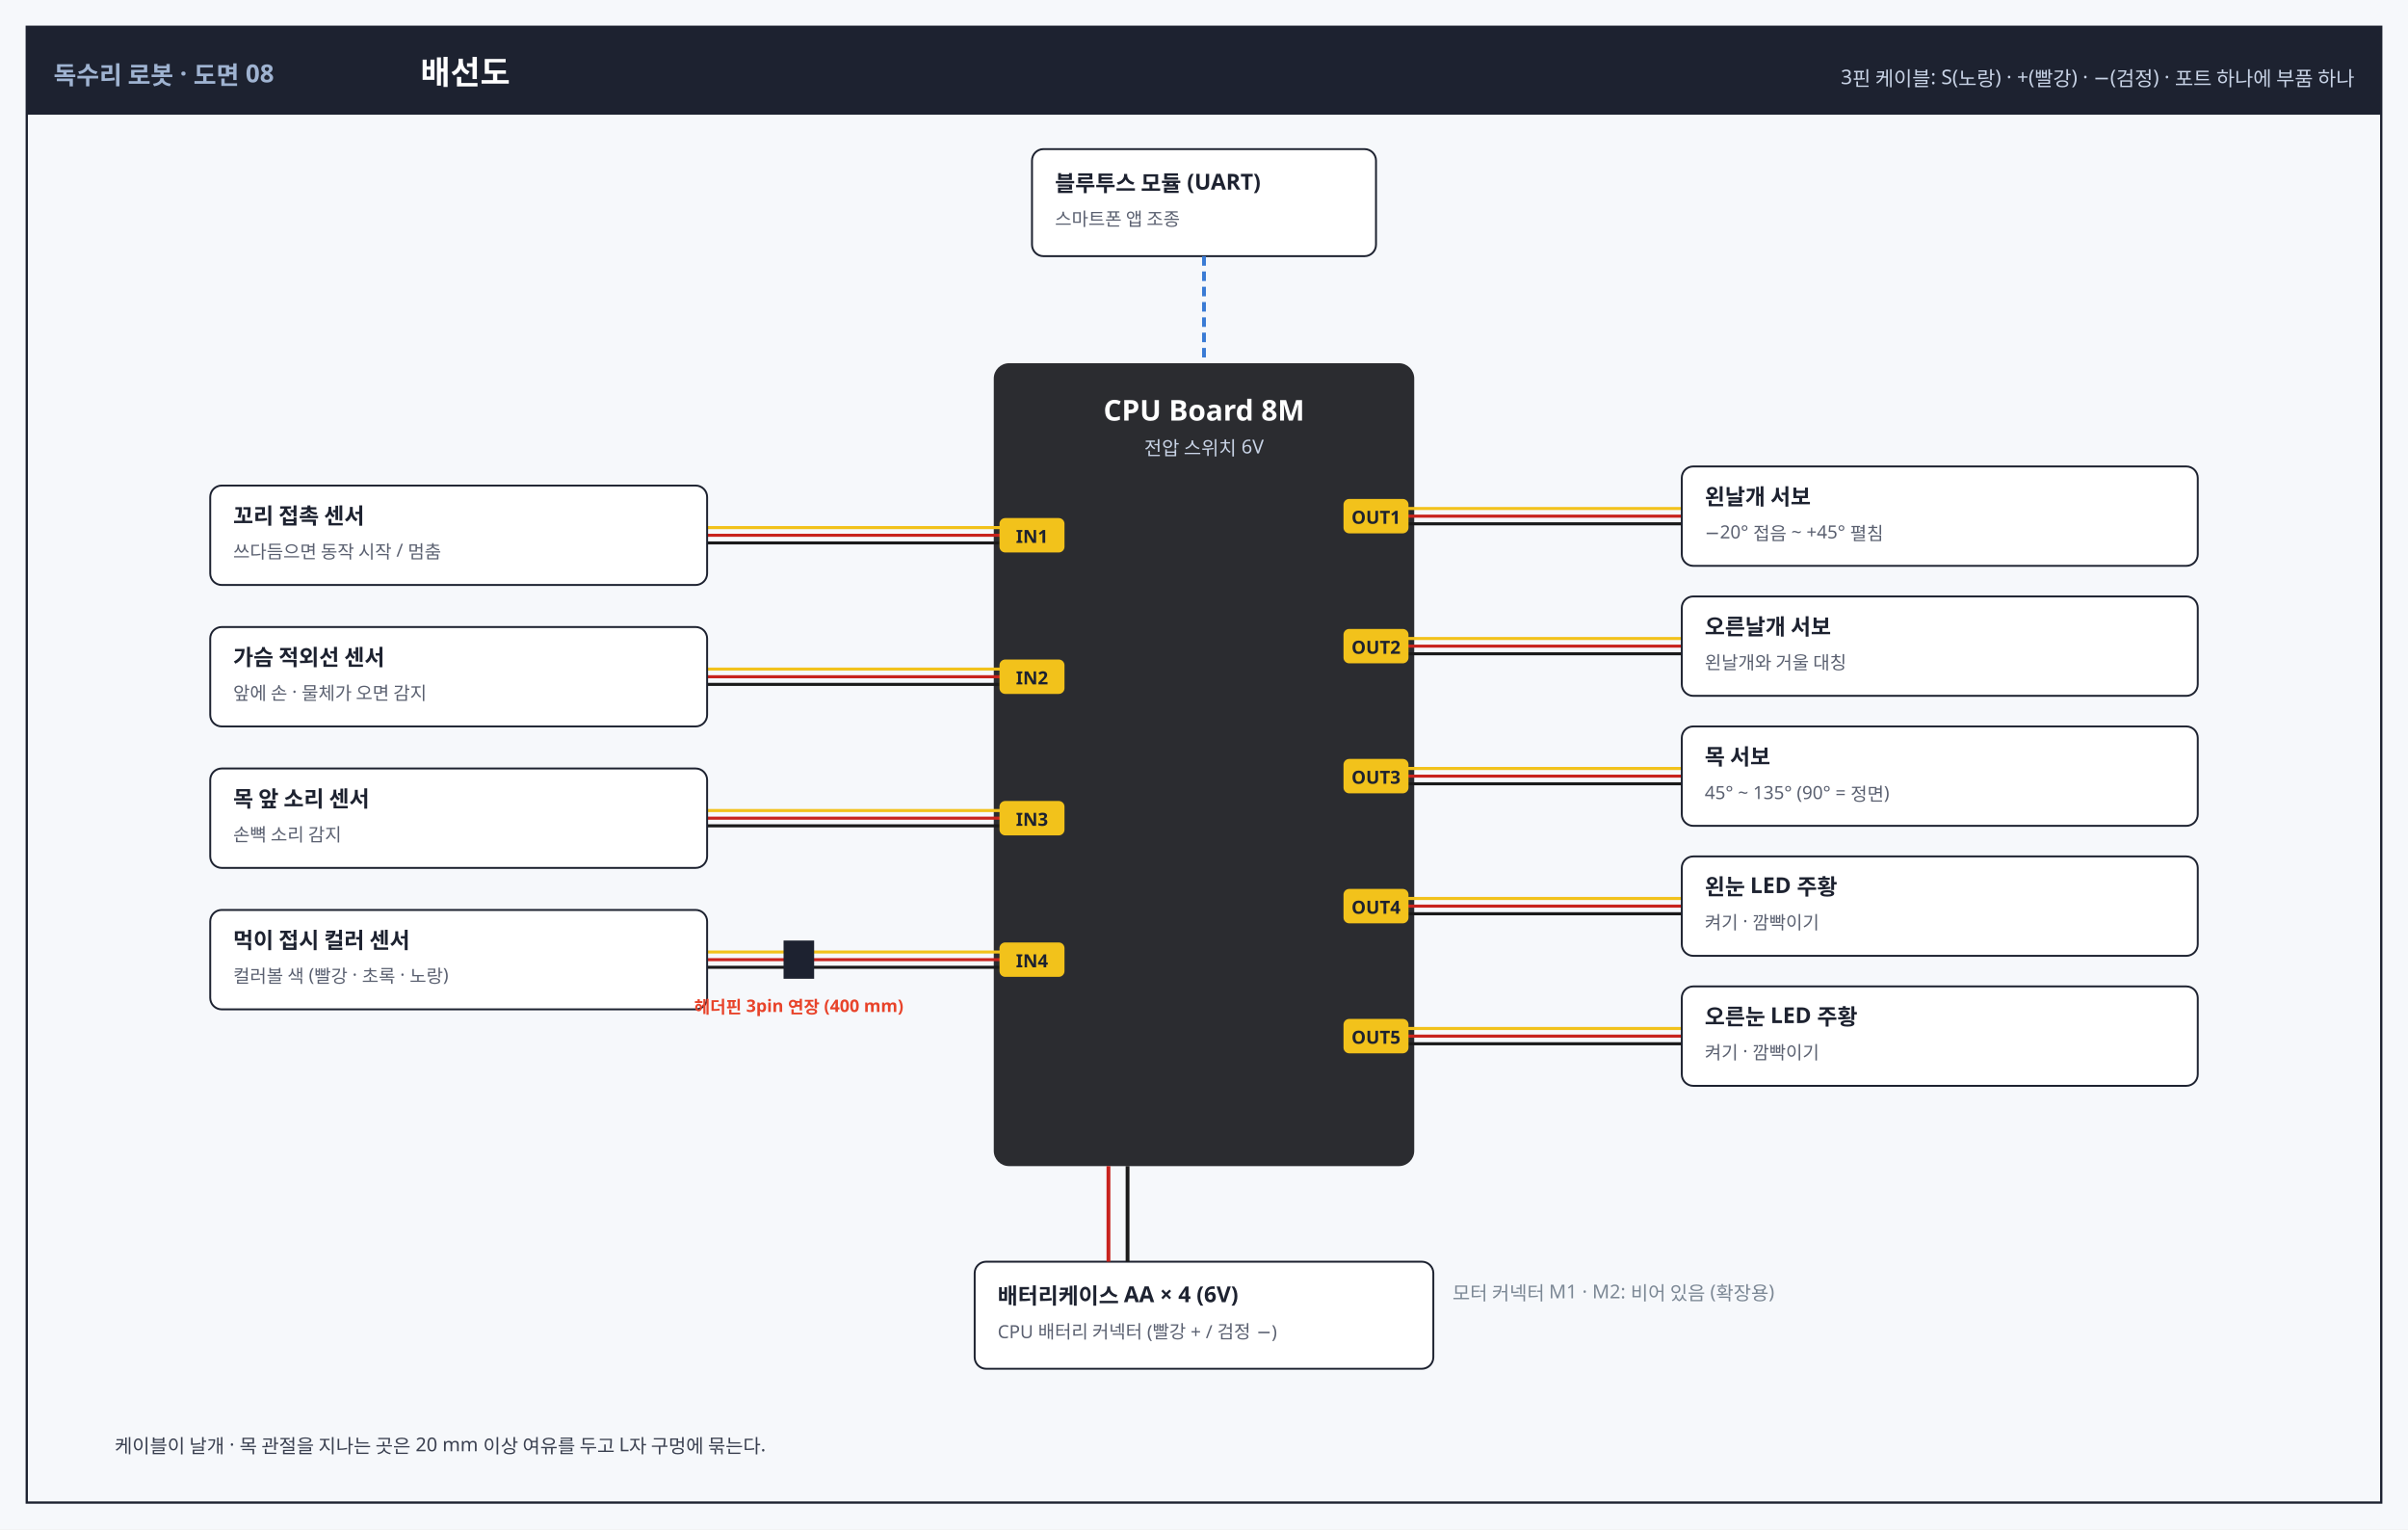
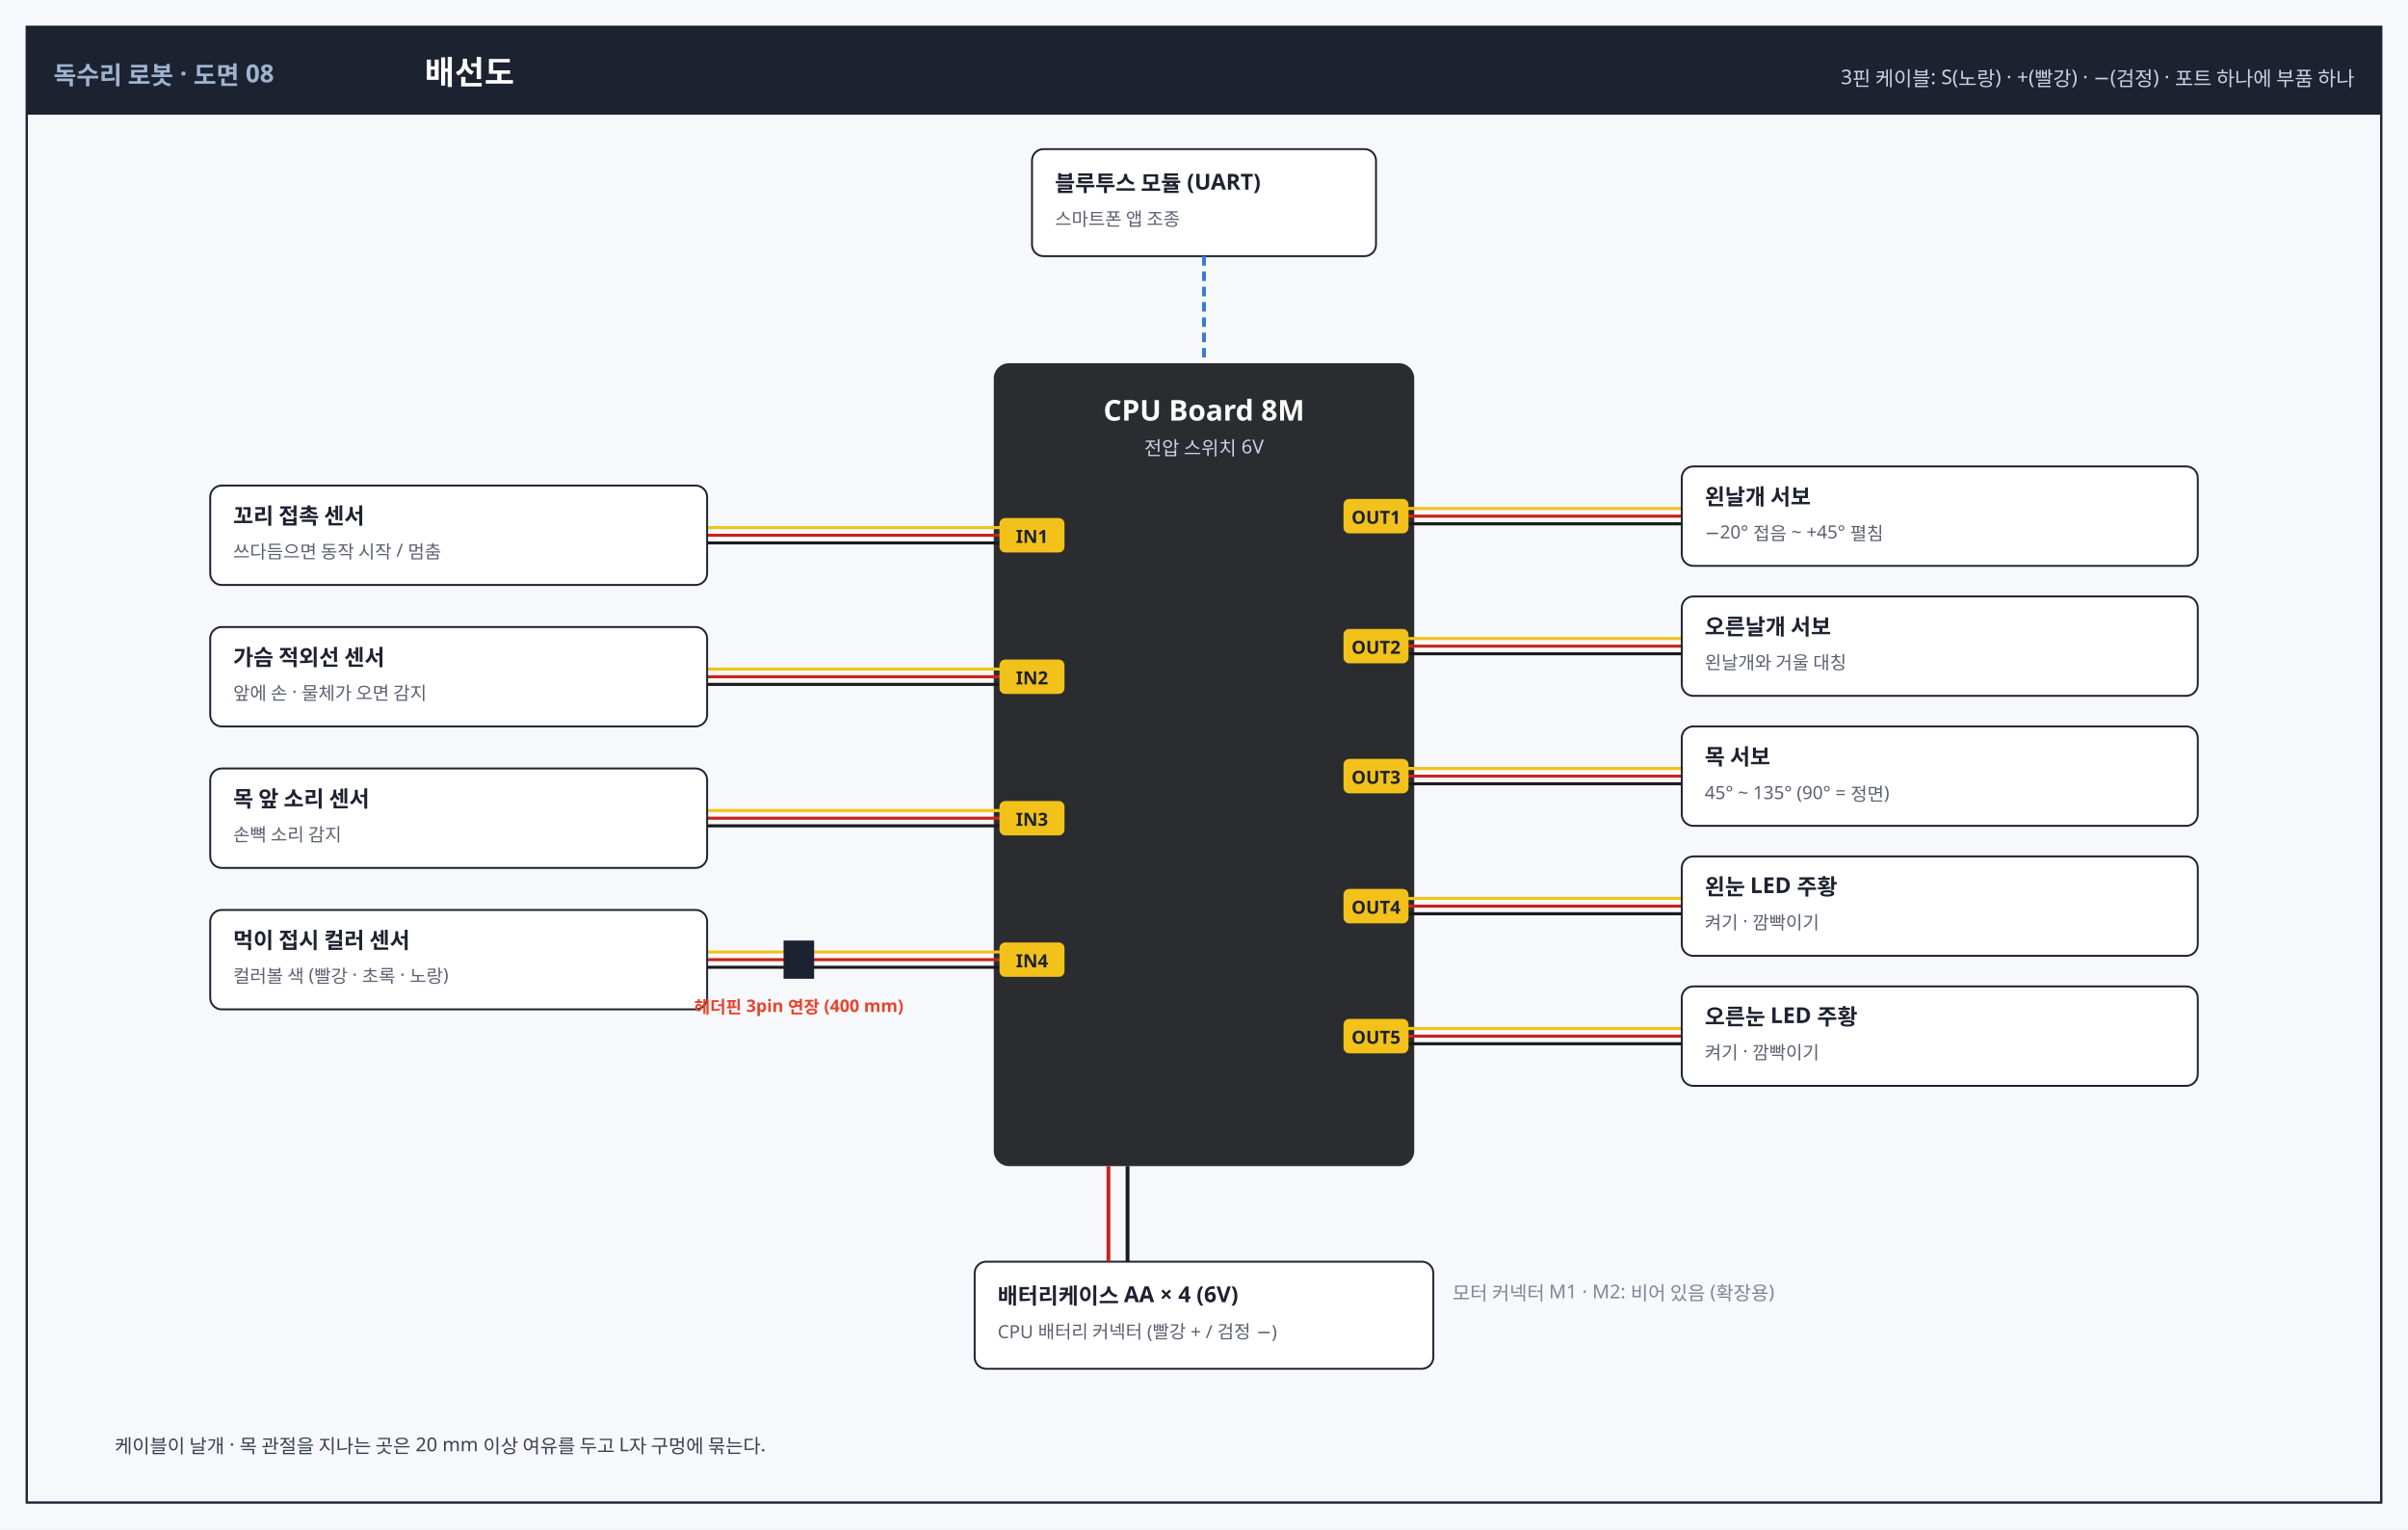
<svg xmlns="http://www.w3.org/2000/svg" viewBox="0 0 1260 800" width="1260" height="800" font-family="JetBrains Mono, 'Noto Sans KR', sans-serif">
  <defs>
    <pattern id="g" width="10" height="10" patternUnits="userSpaceOnUse">
      <path d="M10 0H0V10" fill="none" stroke="#e3e8ef" stroke-width="0.5" />
    </pattern>
  </defs>
  <rect width="100%" height="100%" fill="#f6f8fb" />
  <rect x="14" y="14" width="1232" height="772" fill="none" stroke="#1d2230" stroke-width="1.2" />
  <rect x="14" y="14" width="1232" height="46" fill="#1d2230" />
  <text x="28.0" y="44.0" font-size="13" fill="#9fb3d1" font-weight="700" text-anchor="start">독수리 로봇 · 도면 08</text>
-   <text x="220.0" y="44.0" font-size="17" fill="#ffffff" font-weight="700" text-anchor="start">배선도</text>
+   <text x="222.2" y="44.0" font-size="17" fill="#ffffff" font-weight="700" text-anchor="start">배선도</text>
  <text x="1232.0" y="44.0" font-size="10.5" fill="#c8d3e6" font-weight="400" text-anchor="end">3핀 케이블: S(노랑) · +(빨강) · −(검정) · 포트 하나에 부품 하나</text>
  <rect x="520" y="190" width="220" height="420" rx="8" fill="#2b2c30" />
  <text x="630.0" y="220.0" font-size="15" fill="#fff" font-weight="700" text-anchor="middle">CPU Board 8M</text>
  <text x="630.0" y="238.0" font-size="10" fill="#c8d3e6" font-weight="400" text-anchor="middle">전압 스위치 6V</text>
  <path d="M 370 276 C 447.0 276, 447.0 276, 524 276" fill="none" stroke="#f2c21b" stroke-width="1.6" />
  <path d="M 370 280 C 447.0 280, 447.0 280, 524 280" fill="none" stroke="#c8231d" stroke-width="1.6" />
  <path d="M 370 284 C 447.0 284, 447.0 284, 524 284" fill="none" stroke="#1a1a1a" stroke-width="1.6" />
  <rect x="523" y="271" width="34" height="18" rx="3" fill="#f2c21b" />
  <text x="540.0" y="284.0" font-size="9.5" fill="#1d2230" font-weight="700" text-anchor="middle">IN1</text>
  <rect x="110" y="254" width="260" height="52" rx="6" fill="#fff" stroke="#1d2230" />
  <text x="122.0" y="274.0" font-size="11.5" fill="#1d2230" font-weight="700" text-anchor="start">꼬리 접촉 센서</text>
  <text x="122.0" y="292.0" font-size="9.5" fill="#5a6070" font-weight="400" text-anchor="start">쓰다듬으면 동작 시작 / 멈춤</text>
  <path d="M 370 350 C 447.0 350, 447.0 350, 524 350" fill="none" stroke="#f2c21b" stroke-width="1.6" />
  <path d="M 370 354 C 447.0 354, 447.0 354, 524 354" fill="none" stroke="#c8231d" stroke-width="1.6" />
  <path d="M 370 358 C 447.0 358, 447.0 358, 524 358" fill="none" stroke="#1a1a1a" stroke-width="1.6" />
  <rect x="523" y="345" width="34" height="18" rx="3" fill="#f2c21b" />
  <text x="540.0" y="358.0" font-size="9.5" fill="#1d2230" font-weight="700" text-anchor="middle">IN2</text>
  <rect x="110" y="328" width="260" height="52" rx="6" fill="#fff" stroke="#1d2230" />
  <text x="122.0" y="348.0" font-size="11.5" fill="#1d2230" font-weight="700" text-anchor="start">가슴 적외선 센서</text>
  <text x="122.0" y="366.0" font-size="9.5" fill="#5a6070" font-weight="400" text-anchor="start">앞에 손 · 물체가 오면 감지</text>
  <path d="M 370 424 C 447.0 424, 447.0 424, 524 424" fill="none" stroke="#f2c21b" stroke-width="1.6" />
  <path d="M 370 428 C 447.0 428, 447.0 428, 524 428" fill="none" stroke="#c8231d" stroke-width="1.6" />
  <path d="M 370 432 C 447.0 432, 447.0 432, 524 432" fill="none" stroke="#1a1a1a" stroke-width="1.6" />
  <rect x="523" y="419" width="34" height="18" rx="3" fill="#f2c21b" />
  <text x="540.0" y="432.0" font-size="9.5" fill="#1d2230" font-weight="700" text-anchor="middle">IN3</text>
  <rect x="110" y="402" width="260" height="52" rx="6" fill="#fff" stroke="#1d2230" />
  <text x="122.0" y="422.0" font-size="11.5" fill="#1d2230" font-weight="700" text-anchor="start">목 앞 소리 센서</text>
  <text x="122.0" y="440.0" font-size="9.5" fill="#5a6070" font-weight="400" text-anchor="start">손뼉 소리 감지</text>
  <path d="M 370 498 C 447.0 498, 447.0 498, 524 498" fill="none" stroke="#f2c21b" stroke-width="1.6" />
  <path d="M 370 502 C 447.0 502, 447.0 502, 524 502" fill="none" stroke="#c8231d" stroke-width="1.6" />
  <path d="M 370 506 C 447.0 506, 447.0 506, 524 506" fill="none" stroke="#1a1a1a" stroke-width="1.6" />
  <rect x="523" y="493" width="34" height="18" rx="3" fill="#f2c21b" />
  <text x="540.0" y="506.0" font-size="9.5" fill="#1d2230" font-weight="700" text-anchor="middle">IN4</text>
  <rect x="110" y="476" width="260" height="52" rx="6" fill="#fff" stroke="#1d2230" />
  <text x="122.0" y="496.0" font-size="11.5" fill="#1d2230" font-weight="700" text-anchor="start">먹이 접시 컬러 센서</text>
  <text x="122.0" y="514.0" font-size="9.5" fill="#5a6070" font-weight="400" text-anchor="start">컬러볼 색 (빨강 · 초록 · 노랑)</text>
  <rect x="410" y="492" width="16" height="20" fill="#1d2230" />
  <text x="418.0" y="530.0" font-size="9" fill="#e8432a" font-weight="700" text-anchor="middle">헤더핀 3pin 연장 (400 mm)</text>
  <path d="M 736 266 C 808.0 266, 808.0 266, 880 266" fill="none" stroke="#f2c21b" stroke-width="1.6" />
  <path d="M 736 270 C 808.0 270, 808.0 270, 880 270" fill="none" stroke="#c8231d" stroke-width="1.6" />
  <path d="M 736 274 C 808.0 274, 808.0 274, 880 274" fill="none" stroke="#1a1a1a" stroke-width="1.6" />
  <rect x="703" y="261" width="34" height="18" rx="3" fill="#f2c21b" />
  <text x="720.0" y="274.0" font-size="9.5" fill="#1d2230" font-weight="700" text-anchor="middle">OUT1</text>
  <rect x="880" y="244" width="270" height="52" rx="6" fill="#fff" stroke="#1d2230" />
  <text x="892.0" y="264.0" font-size="11.5" fill="#1d2230" font-weight="700" text-anchor="start">왼날개 서보</text>
  <text x="892.0" y="282.0" font-size="9.5" fill="#5a6070" font-weight="400" text-anchor="start">−20° 접음 ~ +45° 펼침</text>
  <path d="M 736 334 C 808.0 334, 808.0 334, 880 334" fill="none" stroke="#f2c21b" stroke-width="1.6" />
  <path d="M 736 338 C 808.0 338, 808.0 338, 880 338" fill="none" stroke="#c8231d" stroke-width="1.6" />
  <path d="M 736 342 C 808.0 342, 808.0 342, 880 342" fill="none" stroke="#1a1a1a" stroke-width="1.6" />
  <rect x="703" y="329" width="34" height="18" rx="3" fill="#f2c21b" />
  <text x="720.0" y="342.0" font-size="9.5" fill="#1d2230" font-weight="700" text-anchor="middle">OUT2</text>
  <rect x="880" y="312" width="270" height="52" rx="6" fill="#fff" stroke="#1d2230" />
  <text x="892.0" y="332.0" font-size="11.5" fill="#1d2230" font-weight="700" text-anchor="start">오른날개 서보</text>
  <text x="892.0" y="350.0" font-size="9.5" fill="#5a6070" font-weight="400" text-anchor="start">왼날개와 거울 대칭</text>
  <path d="M 736 402 C 808.0 402, 808.0 402, 880 402" fill="none" stroke="#f2c21b" stroke-width="1.6" />
  <path d="M 736 406 C 808.0 406, 808.0 406, 880 406" fill="none" stroke="#c8231d" stroke-width="1.6" />
  <path d="M 736 410 C 808.0 410, 808.0 410, 880 410" fill="none" stroke="#1a1a1a" stroke-width="1.6" />
  <rect x="703" y="397" width="34" height="18" rx="3" fill="#f2c21b" />
  <text x="720.0" y="410.0" font-size="9.5" fill="#1d2230" font-weight="700" text-anchor="middle">OUT3</text>
  <rect x="880" y="380" width="270" height="52" rx="6" fill="#fff" stroke="#1d2230" />
  <text x="892.0" y="400.0" font-size="11.5" fill="#1d2230" font-weight="700" text-anchor="start">목 서보</text>
  <text x="892.0" y="418.0" font-size="9.5" fill="#5a6070" font-weight="400" text-anchor="start">45° ~ 135° (90° = 정면)</text>
  <path d="M 736 470 C 808.0 470, 808.0 470, 880 470" fill="none" stroke="#f2c21b" stroke-width="1.6" />
  <path d="M 736 474 C 808.0 474, 808.0 474, 880 474" fill="none" stroke="#c8231d" stroke-width="1.6" />
  <path d="M 736 478 C 808.0 478, 808.0 478, 880 478" fill="none" stroke="#1a1a1a" stroke-width="1.6" />
  <rect x="703" y="465" width="34" height="18" rx="3" fill="#f2c21b" />
  <text x="720.0" y="478.0" font-size="9.5" fill="#1d2230" font-weight="700" text-anchor="middle">OUT4</text>
  <rect x="880" y="448" width="270" height="52" rx="6" fill="#fff" stroke="#1d2230" />
  <text x="892.0" y="468.0" font-size="11.5" fill="#1d2230" font-weight="700" text-anchor="start">왼눈 LED 주황</text>
  <text x="892.0" y="486.0" font-size="9.5" fill="#5a6070" font-weight="400" text-anchor="start">켜기 · 깜빡이기</text>
  <path d="M 736 538 C 808.0 538, 808.0 538, 880 538" fill="none" stroke="#f2c21b" stroke-width="1.6" />
  <path d="M 736 542 C 808.0 542, 808.0 542, 880 542" fill="none" stroke="#c8231d" stroke-width="1.6" />
  <path d="M 736 546 C 808.0 546, 808.0 546, 880 546" fill="none" stroke="#1a1a1a" stroke-width="1.6" />
  <rect x="703" y="533" width="34" height="18" rx="3" fill="#f2c21b" />
  <text x="720.0" y="546.0" font-size="9.5" fill="#1d2230" font-weight="700" text-anchor="middle">OUT5</text>
  <rect x="880" y="516" width="270" height="52" rx="6" fill="#fff" stroke="#1d2230" />
  <text x="892.0" y="536.0" font-size="11.5" fill="#1d2230" font-weight="700" text-anchor="start">오른눈 LED 주황</text>
  <text x="892.0" y="554.0" font-size="9.5" fill="#5a6070" font-weight="400" text-anchor="start">켜기 · 깜빡이기</text>
  <rect x="510" y="660" width="240" height="56" rx="6" fill="#fff" stroke="#1d2230" />
  <text x="522.0" y="682.0" font-size="11.5" fill="#1d2230" font-weight="700" text-anchor="start">배터리케이스 AA × 4 (6V)</text>
  <text x="522.0" y="700.0" font-size="9.5" fill="#5a6070" font-weight="400" text-anchor="start">CPU 배터리 커넥터 (빨강 + / 검정 −)</text>
  <line x1="580" y1="610" x2="580" y2="660" stroke="#c8231d" stroke-width="2" />
  <line x1="590" y1="610" x2="590" y2="660" stroke="#1a1a1a" stroke-width="2" />
  <rect x="540" y="78" width="180" height="56" rx="6" fill="#fff" stroke="#1d2230" />
  <text x="552.0" y="100.0" font-size="11.5" fill="#1d2230" font-weight="700" text-anchor="start">블루투스 모듈 (UART)</text>
  <text x="552.0" y="118.0" font-size="9.5" fill="#5a6070" font-weight="400" text-anchor="start">스마트폰 앱 조종</text>
  <line x1="630" y1="134" x2="630" y2="190" stroke="#3a7bd5" stroke-width="2" stroke-dasharray="5 3" />
  <text x="760.0" y="680.0" font-size="10" fill="#7b8794" font-weight="400" text-anchor="start">모터 커넥터 M1 · M2: 비어 있음 (확장용)</text>
  <text x="60.0" y="760.0" font-size="10" fill="#3a4050" font-weight="400" text-anchor="start">케이블이 날개 · 목 관절을 지나는 곳은 20 mm 이상 여유를 두고 L자 구멍에 묶는다.</text>
</svg>
